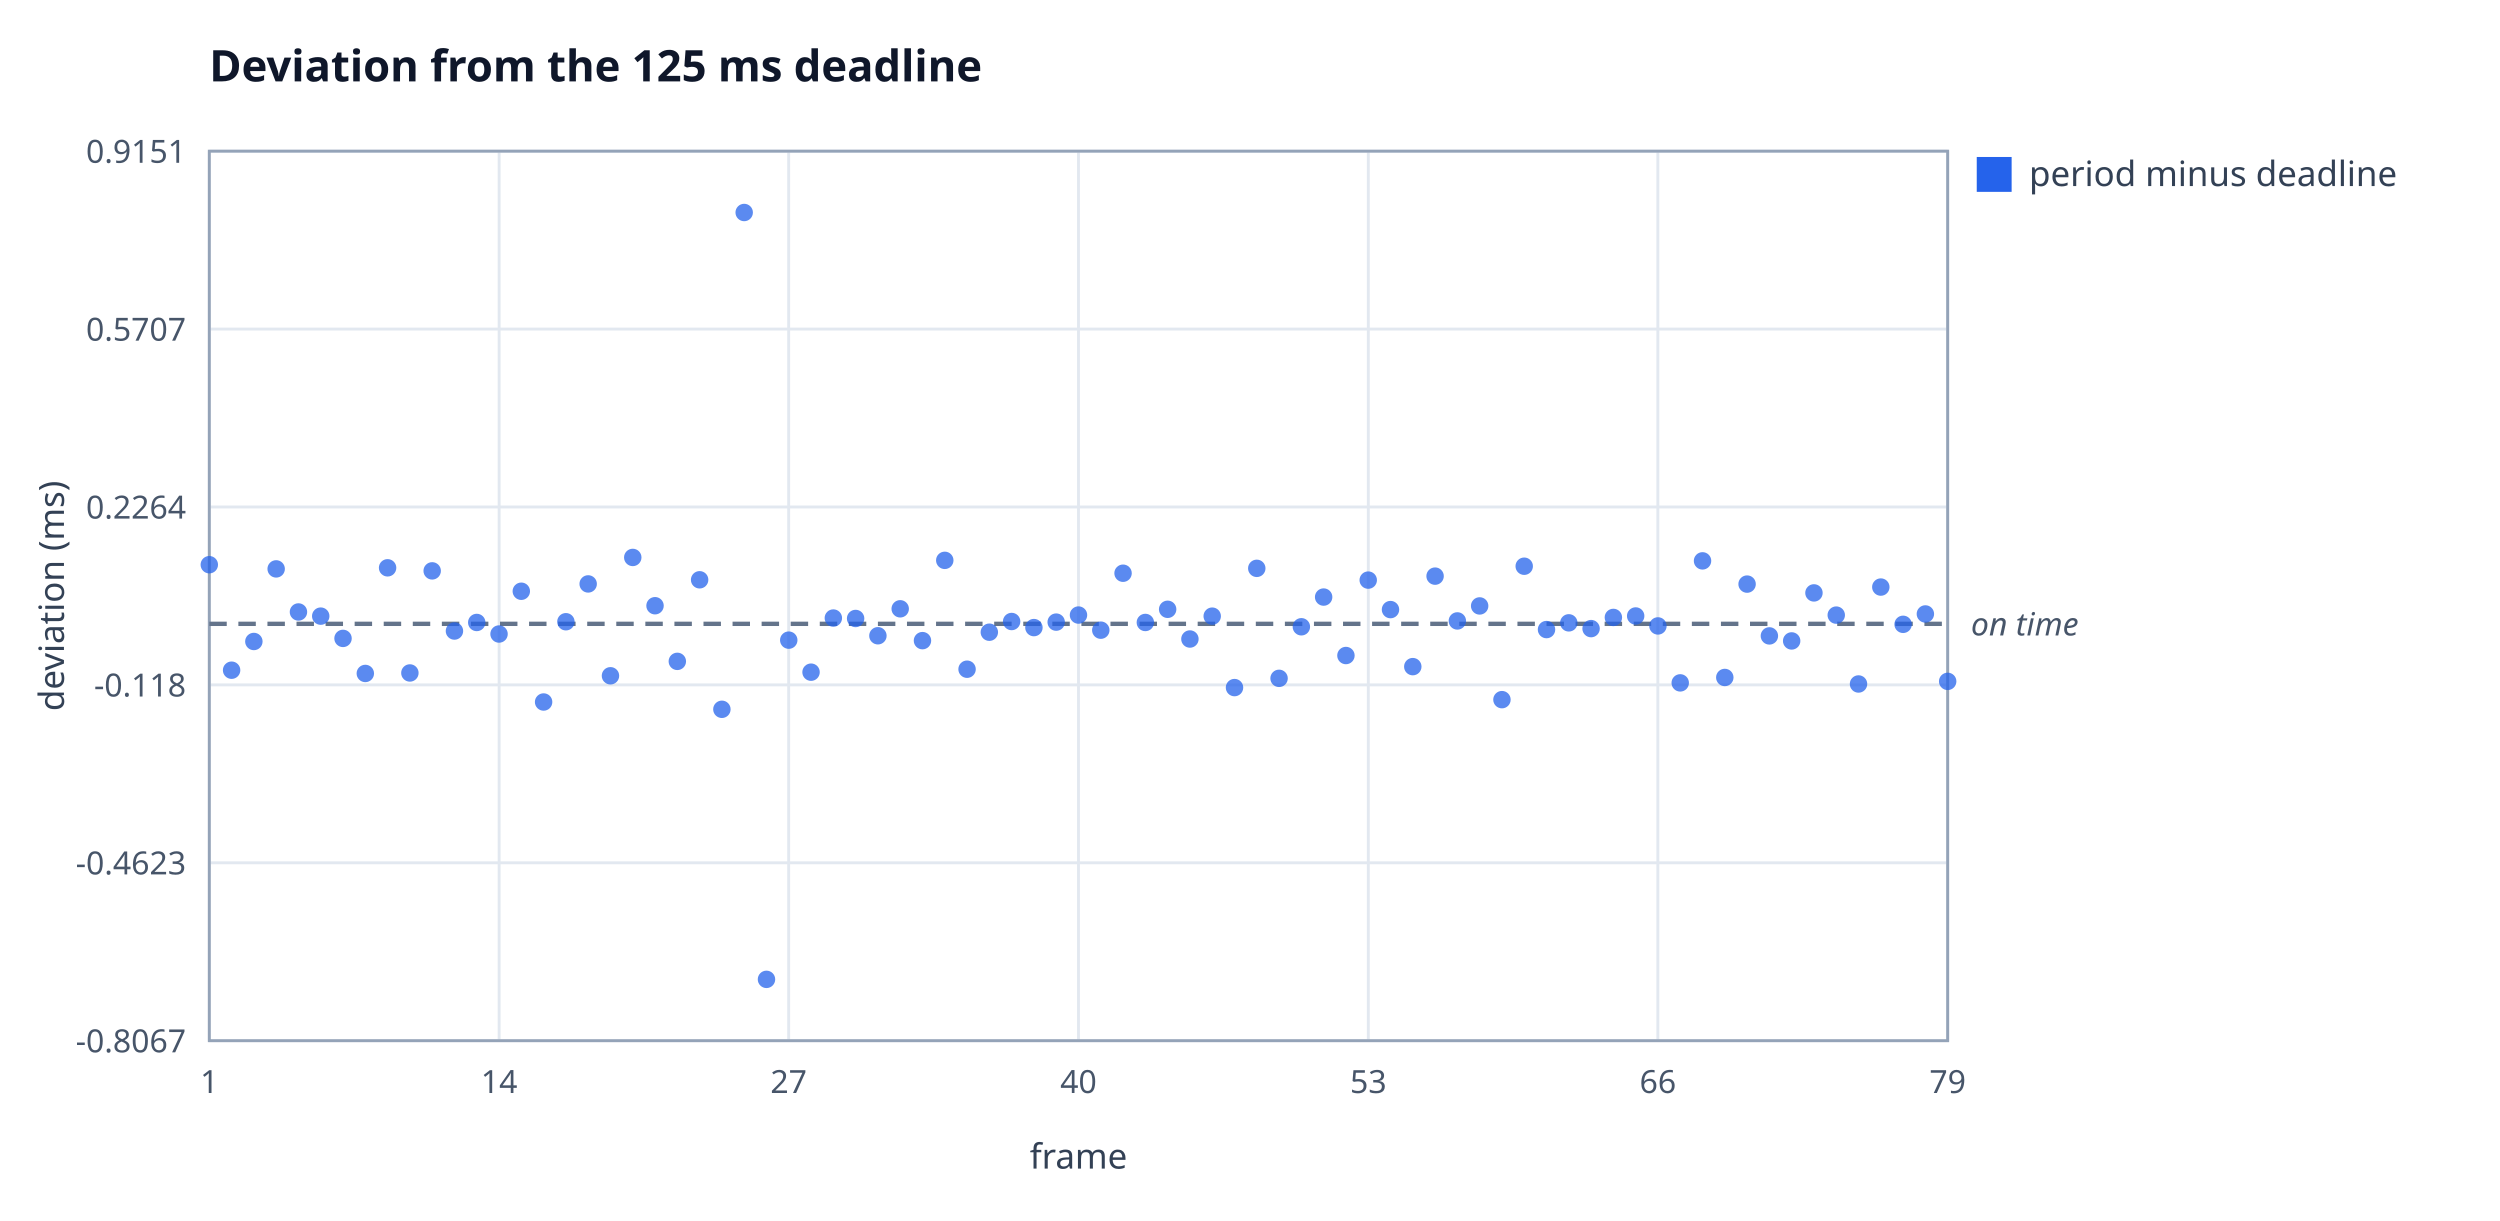
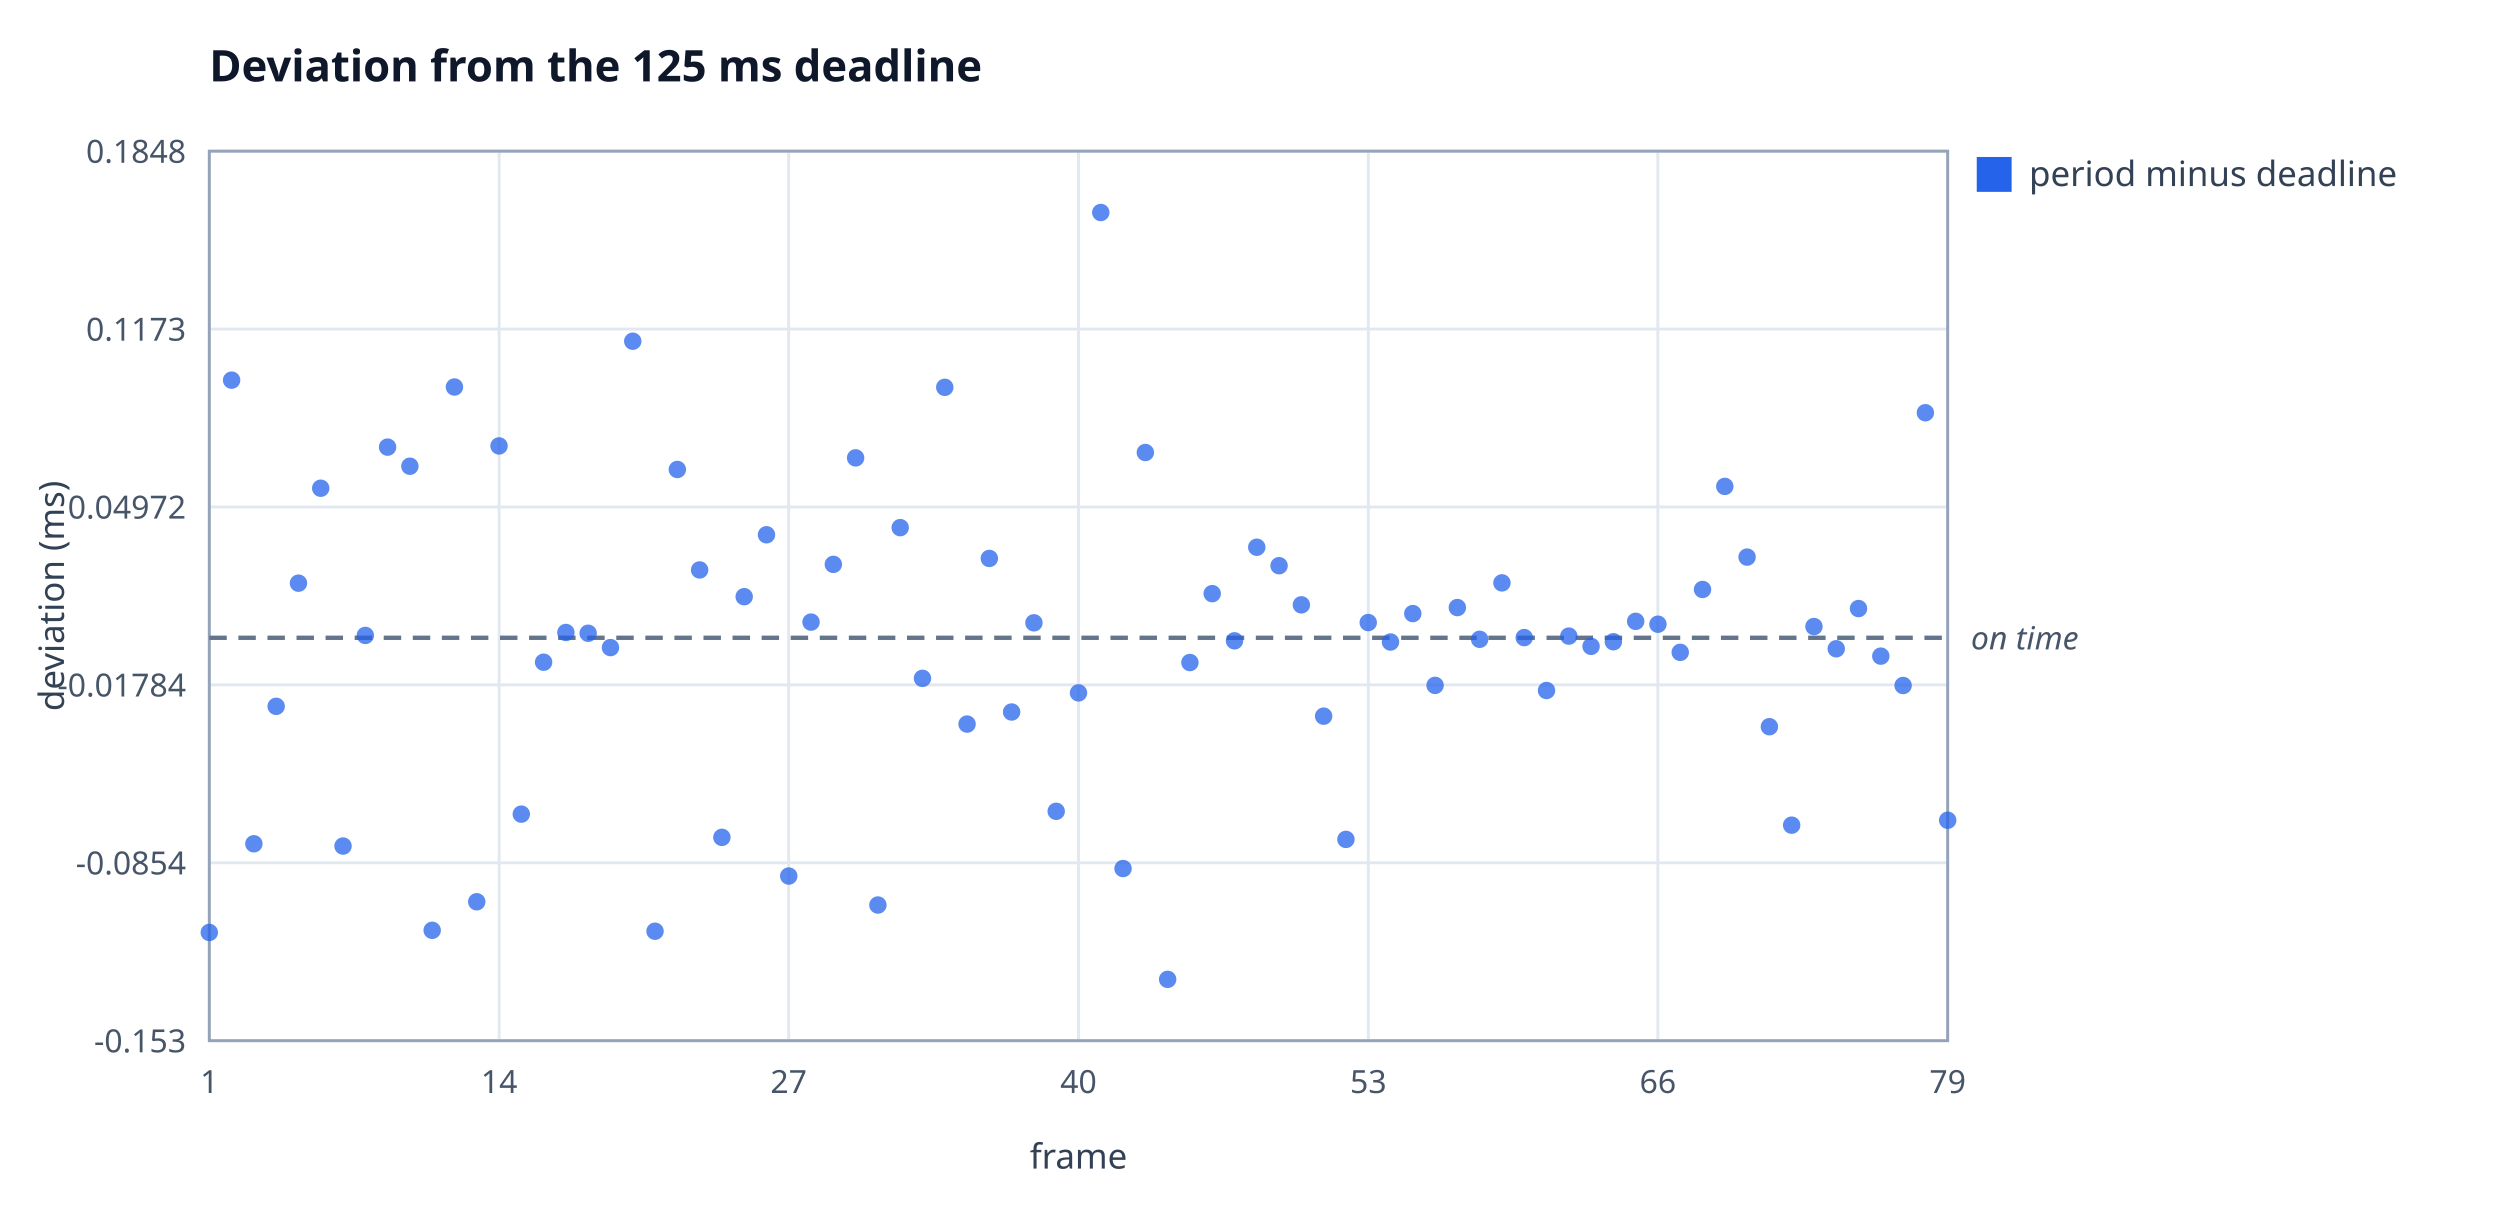
<svg xmlns="http://www.w3.org/2000/svg" viewBox="0 0 860 420" width="860" height="420" role="img" aria-label="Deviation from the 125 ms deadline">
  <style>
  .bg{fill:#ffffff}
  .frame{stroke:#94a3b8;stroke-width:1;fill:none}
  .grid{stroke:#e2e8f0;stroke-width:1}
  .tick{fill:#475569;font:11px sans-serif}
  .axis{fill:#334155;font:12px sans-serif}
  .title{fill:#0f172a;font:bold 15px sans-serif}
  .rule{stroke:#64748b;stroke-width:1.5;stroke-dasharray:6 4}
  .rulelab{fill:#475569;font:italic 11px sans-serif}
  .legend{fill:#334155;font:12px sans-serif}
  @media (prefers-color-scheme: dark){
    .bg{fill:#0b1120}
    .frame{stroke:#475569}
    .grid{stroke:#1e293b}
    .tick{fill:#94a3b8}
    .axis{fill:#cbd5e1}
    .title{fill:#f1f5f9}
    .rule{stroke:#94a3b8}
    .rulelab{fill:#94a3b8}
    .legend{fill:#cbd5e1}
  }
</style>
  <rect class="bg" x="0" y="0" width="860" height="420" />
  <text class="title" x="72.0" y="28">Deviation from the 125 ms deadline</text>
  <line class="grid" x1="72.0" y1="358.0" x2="670.0" y2="358.0" />
-   <text class="tick" x="64.0" y="362.0" text-anchor="end">-0.8067</text>
+   <text class="tick" x="64.0" y="362.0" text-anchor="end">-0.153</text>
  <line class="grid" x1="72.0" y1="296.8" x2="670.0" y2="296.8" />
-   <text class="tick" x="64.0" y="300.8" text-anchor="end">-0.4623</text>
+   <text class="tick" x="64.0" y="300.8" text-anchor="end">-0.0854</text>
  <line class="grid" x1="72.0" y1="235.6" x2="670.0" y2="235.6" />
-   <text class="tick" x="64.0" y="239.6" text-anchor="end">-0.118</text>
+   <text class="tick" x="64.0" y="239.6" text-anchor="end">-0.01784</text>
  <line class="grid" x1="72.0" y1="174.4" x2="670.0" y2="174.4" />
-   <text class="tick" x="64.0" y="178.4" text-anchor="end">0.2264</text>
+   <text class="tick" x="64.0" y="178.4" text-anchor="end">0.04972</text>
  <line class="grid" x1="72.0" y1="113.2" x2="670.0" y2="113.2" />
-   <text class="tick" x="64.0" y="117.2" text-anchor="end">0.5707</text>
+   <text class="tick" x="64.0" y="117.2" text-anchor="end">0.1173</text>
  <line class="grid" x1="72.0" y1="52.0" x2="670.0" y2="52.0" />
-   <text class="tick" x="64.0" y="56.0" text-anchor="end">0.9151</text>
+   <text class="tick" x="64.0" y="56.0" text-anchor="end">0.1848</text>
  <line class="grid" x1="72.0" y1="52.0" x2="72.0" y2="358.0" />
  <text class="tick" x="72.0" y="376.0" text-anchor="middle">1</text>
  <line class="grid" x1="171.7" y1="52.0" x2="171.7" y2="358.0" />
  <text class="tick" x="171.7" y="376.0" text-anchor="middle">14</text>
  <line class="grid" x1="271.3" y1="52.0" x2="271.3" y2="358.0" />
  <text class="tick" x="271.3" y="376.0" text-anchor="middle">27</text>
  <line class="grid" x1="371.0" y1="52.0" x2="371.0" y2="358.0" />
  <text class="tick" x="371.0" y="376.0" text-anchor="middle">40</text>
  <line class="grid" x1="470.7" y1="52.0" x2="470.7" y2="358.0" />
  <text class="tick" x="470.7" y="376.0" text-anchor="middle">53</text>
  <line class="grid" x1="570.3" y1="52.0" x2="570.3" y2="358.0" />
  <text class="tick" x="570.3" y="376.0" text-anchor="middle">66</text>
  <line class="grid" x1="670.0" y1="52.0" x2="670.0" y2="358.0" />
  <text class="tick" x="670.0" y="376.0" text-anchor="middle">79</text>
  <rect class="frame" x="72.0" y="52.0" width="598.0" height="306.0" />
  <text class="axis" x="371.0" y="402.0" text-anchor="middle">frame</text>
  <text class="axis" x="22.0" y="205.0" text-anchor="middle" transform="rotate(-90 22.0 205.0)">deviation (ms)</text>
-   <line class="rule" x1="72.0" y1="214.6" x2="670.0" y2="214.6" />
-   <text class="rulelab" x="678.0" y="218.6">on time</text>
-   <circle cx="72.00" cy="194.26" r="3" fill="#2563eb" fill-opacity="0.75" />
-   <circle cx="79.67" cy="230.55" r="3" fill="#2563eb" fill-opacity="0.75" />
-   <circle cx="87.33" cy="220.67" r="3" fill="#2563eb" fill-opacity="0.75" />
-   <circle cx="95.00" cy="195.70" r="3" fill="#2563eb" fill-opacity="0.75" />
-   <circle cx="102.67" cy="210.52" r="3" fill="#2563eb" fill-opacity="0.75" />
-   <circle cx="110.33" cy="211.95" r="3" fill="#2563eb" fill-opacity="0.75" />
-   <circle cx="118.00" cy="219.61" r="3" fill="#2563eb" fill-opacity="0.75" />
-   <circle cx="125.67" cy="231.67" r="3" fill="#2563eb" fill-opacity="0.75" />
-   <circle cx="133.33" cy="195.33" r="3" fill="#2563eb" fill-opacity="0.75" />
-   <circle cx="141.00" cy="231.50" r="3" fill="#2563eb" fill-opacity="0.75" />
-   <circle cx="148.67" cy="196.38" r="3" fill="#2563eb" fill-opacity="0.75" />
-   <circle cx="156.33" cy="217.07" r="3" fill="#2563eb" fill-opacity="0.75" />
-   <circle cx="164.00" cy="214.13" r="3" fill="#2563eb" fill-opacity="0.75" />
-   <circle cx="171.67" cy="218.10" r="3" fill="#2563eb" fill-opacity="0.75" />
-   <circle cx="179.33" cy="203.39" r="3" fill="#2563eb" fill-opacity="0.75" />
-   <circle cx="187.00" cy="241.49" r="3" fill="#2563eb" fill-opacity="0.75" />
-   <circle cx="194.67" cy="213.88" r="3" fill="#2563eb" fill-opacity="0.75" />
-   <circle cx="202.33" cy="200.87" r="3" fill="#2563eb" fill-opacity="0.75" />
-   <circle cx="210.00" cy="232.47" r="3" fill="#2563eb" fill-opacity="0.75" />
-   <circle cx="217.67" cy="191.76" r="3" fill="#2563eb" fill-opacity="0.75" />
-   <circle cx="225.33" cy="208.37" r="3" fill="#2563eb" fill-opacity="0.75" />
-   <circle cx="233.00" cy="227.51" r="3" fill="#2563eb" fill-opacity="0.75" />
-   <circle cx="240.67" cy="199.45" r="3" fill="#2563eb" fill-opacity="0.75" />
-   <circle cx="248.33" cy="244.00" r="3" fill="#2563eb" fill-opacity="0.75" />
-   <circle cx="256.00" cy="73.10" r="3" fill="#2563eb" fill-opacity="0.75" />
-   <circle cx="263.67" cy="336.90" r="3" fill="#2563eb" fill-opacity="0.75" />
-   <circle cx="271.33" cy="220.21" r="3" fill="#2563eb" fill-opacity="0.75" />
-   <circle cx="279.00" cy="231.23" r="3" fill="#2563eb" fill-opacity="0.75" />
-   <circle cx="286.67" cy="212.61" r="3" fill="#2563eb" fill-opacity="0.75" />
-   <circle cx="294.33" cy="212.76" r="3" fill="#2563eb" fill-opacity="0.75" />
-   <circle cx="302.00" cy="218.70" r="3" fill="#2563eb" fill-opacity="0.75" />
-   <circle cx="309.67" cy="209.43" r="3" fill="#2563eb" fill-opacity="0.75" />
-   <circle cx="317.33" cy="220.38" r="3" fill="#2563eb" fill-opacity="0.75" />
-   <circle cx="325.00" cy="192.76" r="3" fill="#2563eb" fill-opacity="0.75" />
-   <circle cx="332.67" cy="230.21" r="3" fill="#2563eb" fill-opacity="0.75" />
-   <circle cx="340.33" cy="217.48" r="3" fill="#2563eb" fill-opacity="0.75" />
-   <circle cx="348.00" cy="213.80" r="3" fill="#2563eb" fill-opacity="0.75" />
-   <circle cx="355.67" cy="215.89" r="3" fill="#2563eb" fill-opacity="0.75" />
-   <circle cx="363.33" cy="214.01" r="3" fill="#2563eb" fill-opacity="0.75" />
-   <circle cx="371.00" cy="211.58" r="3" fill="#2563eb" fill-opacity="0.75" />
-   <circle cx="378.67" cy="216.78" r="3" fill="#2563eb" fill-opacity="0.75" />
-   <circle cx="386.33" cy="197.19" r="3" fill="#2563eb" fill-opacity="0.75" />
-   <circle cx="394.00" cy="214.13" r="3" fill="#2563eb" fill-opacity="0.75" />
-   <circle cx="401.67" cy="209.60" r="3" fill="#2563eb" fill-opacity="0.75" />
-   <circle cx="409.33" cy="219.82" r="3" fill="#2563eb" fill-opacity="0.75" />
-   <circle cx="417.00" cy="211.96" r="3" fill="#2563eb" fill-opacity="0.75" />
-   <circle cx="424.67" cy="236.53" r="3" fill="#2563eb" fill-opacity="0.75" />
-   <circle cx="432.33" cy="195.51" r="3" fill="#2563eb" fill-opacity="0.75" />
-   <circle cx="440.00" cy="233.35" r="3" fill="#2563eb" fill-opacity="0.75" />
-   <circle cx="447.67" cy="215.61" r="3" fill="#2563eb" fill-opacity="0.75" />
-   <circle cx="455.33" cy="205.39" r="3" fill="#2563eb" fill-opacity="0.75" />
-   <circle cx="463.00" cy="225.50" r="3" fill="#2563eb" fill-opacity="0.75" />
-   <circle cx="470.67" cy="199.56" r="3" fill="#2563eb" fill-opacity="0.75" />
-   <circle cx="478.33" cy="209.70" r="3" fill="#2563eb" fill-opacity="0.75" />
-   <circle cx="486.00" cy="229.32" r="3" fill="#2563eb" fill-opacity="0.75" />
-   <circle cx="493.67" cy="198.19" r="3" fill="#2563eb" fill-opacity="0.75" />
-   <circle cx="501.33" cy="213.60" r="3" fill="#2563eb" fill-opacity="0.75" />
-   <circle cx="509.00" cy="208.44" r="3" fill="#2563eb" fill-opacity="0.75" />
-   <circle cx="516.67" cy="240.68" r="3" fill="#2563eb" fill-opacity="0.75" />
-   <circle cx="524.33" cy="194.78" r="3" fill="#2563eb" fill-opacity="0.75" />
-   <circle cx="532.00" cy="216.57" r="3" fill="#2563eb" fill-opacity="0.75" />
-   <circle cx="539.67" cy="214.26" r="3" fill="#2563eb" fill-opacity="0.75" />
-   <circle cx="547.33" cy="216.24" r="3" fill="#2563eb" fill-opacity="0.75" />
-   <circle cx="555.00" cy="212.40" r="3" fill="#2563eb" fill-opacity="0.75" />
-   <circle cx="562.67" cy="211.90" r="3" fill="#2563eb" fill-opacity="0.75" />
-   <circle cx="570.33" cy="215.32" r="3" fill="#2563eb" fill-opacity="0.75" />
-   <circle cx="578.00" cy="234.91" r="3" fill="#2563eb" fill-opacity="0.75" />
-   <circle cx="585.67" cy="192.94" r="3" fill="#2563eb" fill-opacity="0.75" />
-   <circle cx="593.33" cy="233.05" r="3" fill="#2563eb" fill-opacity="0.75" />
-   <circle cx="601.00" cy="200.93" r="3" fill="#2563eb" fill-opacity="0.75" />
-   <circle cx="608.67" cy="218.75" r="3" fill="#2563eb" fill-opacity="0.75" />
-   <circle cx="616.33" cy="220.48" r="3" fill="#2563eb" fill-opacity="0.75" />
-   <circle cx="624.00" cy="203.96" r="3" fill="#2563eb" fill-opacity="0.75" />
-   <circle cx="631.67" cy="211.60" r="3" fill="#2563eb" fill-opacity="0.75" />
-   <circle cx="639.33" cy="235.29" r="3" fill="#2563eb" fill-opacity="0.75" />
-   <circle cx="647.00" cy="201.95" r="3" fill="#2563eb" fill-opacity="0.75" />
-   <circle cx="654.67" cy="214.77" r="3" fill="#2563eb" fill-opacity="0.75" />
-   <circle cx="662.33" cy="211.20" r="3" fill="#2563eb" fill-opacity="0.75" />
-   <circle cx="670.00" cy="234.39" r="3" fill="#2563eb" fill-opacity="0.75" />
+   <line class="rule" x1="72.0" y1="219.4" x2="670.0" y2="219.4" />
+   <text class="rulelab" x="678.0" y="223.4">on time</text>
+   <circle cx="72.00" cy="320.76" r="3" fill="#2563eb" fill-opacity="0.75" />
+   <circle cx="79.67" cy="130.77" r="3" fill="#2563eb" fill-opacity="0.75" />
+   <circle cx="87.33" cy="290.26" r="3" fill="#2563eb" fill-opacity="0.75" />
+   <circle cx="95.00" cy="242.98" r="3" fill="#2563eb" fill-opacity="0.75" />
+   <circle cx="102.67" cy="200.61" r="3" fill="#2563eb" fill-opacity="0.75" />
+   <circle cx="110.33" cy="167.95" r="3" fill="#2563eb" fill-opacity="0.75" />
+   <circle cx="118.00" cy="291.04" r="3" fill="#2563eb" fill-opacity="0.75" />
+   <circle cx="125.67" cy="218.59" r="3" fill="#2563eb" fill-opacity="0.75" />
+   <circle cx="133.33" cy="153.81" r="3" fill="#2563eb" fill-opacity="0.75" />
+   <circle cx="141.00" cy="160.38" r="3" fill="#2563eb" fill-opacity="0.75" />
+   <circle cx="148.67" cy="320.03" r="3" fill="#2563eb" fill-opacity="0.75" />
+   <circle cx="156.33" cy="133.13" r="3" fill="#2563eb" fill-opacity="0.75" />
+   <circle cx="164.00" cy="310.21" r="3" fill="#2563eb" fill-opacity="0.75" />
+   <circle cx="171.67" cy="153.40" r="3" fill="#2563eb" fill-opacity="0.75" />
+   <circle cx="179.33" cy="280.06" r="3" fill="#2563eb" fill-opacity="0.75" />
+   <circle cx="187.00" cy="227.80" r="3" fill="#2563eb" fill-opacity="0.75" />
+   <circle cx="194.67" cy="217.58" r="3" fill="#2563eb" fill-opacity="0.75" />
+   <circle cx="202.33" cy="217.84" r="3" fill="#2563eb" fill-opacity="0.75" />
+   <circle cx="210.00" cy="222.77" r="3" fill="#2563eb" fill-opacity="0.75" />
+   <circle cx="217.67" cy="117.38" r="3" fill="#2563eb" fill-opacity="0.75" />
+   <circle cx="225.33" cy="320.34" r="3" fill="#2563eb" fill-opacity="0.75" />
+   <circle cx="233.00" cy="161.50" r="3" fill="#2563eb" fill-opacity="0.75" />
+   <circle cx="240.67" cy="196.06" r="3" fill="#2563eb" fill-opacity="0.75" />
+   <circle cx="248.33" cy="288.05" r="3" fill="#2563eb" fill-opacity="0.75" />
+   <circle cx="256.00" cy="205.26" r="3" fill="#2563eb" fill-opacity="0.75" />
+   <circle cx="263.67" cy="183.96" r="3" fill="#2563eb" fill-opacity="0.75" />
+   <circle cx="271.33" cy="301.36" r="3" fill="#2563eb" fill-opacity="0.75" />
+   <circle cx="279.00" cy="214.00" r="3" fill="#2563eb" fill-opacity="0.75" />
+   <circle cx="286.67" cy="194.14" r="3" fill="#2563eb" fill-opacity="0.75" />
+   <circle cx="294.33" cy="157.51" r="3" fill="#2563eb" fill-opacity="0.75" />
+   <circle cx="302.00" cy="311.33" r="3" fill="#2563eb" fill-opacity="0.75" />
+   <circle cx="309.67" cy="181.51" r="3" fill="#2563eb" fill-opacity="0.75" />
+   <circle cx="317.33" cy="233.35" r="3" fill="#2563eb" fill-opacity="0.75" />
+   <circle cx="325.00" cy="133.24" r="3" fill="#2563eb" fill-opacity="0.75" />
+   <circle cx="332.67" cy="249.08" r="3" fill="#2563eb" fill-opacity="0.75" />
+   <circle cx="340.33" cy="192.10" r="3" fill="#2563eb" fill-opacity="0.75" />
+   <circle cx="348.00" cy="244.93" r="3" fill="#2563eb" fill-opacity="0.75" />
+   <circle cx="355.67" cy="214.25" r="3" fill="#2563eb" fill-opacity="0.75" />
+   <circle cx="363.33" cy="279.09" r="3" fill="#2563eb" fill-opacity="0.75" />
+   <circle cx="371.00" cy="238.35" r="3" fill="#2563eb" fill-opacity="0.75" />
+   <circle cx="378.67" cy="73.10" r="3" fill="#2563eb" fill-opacity="0.75" />
+   <circle cx="386.33" cy="298.78" r="3" fill="#2563eb" fill-opacity="0.75" />
+   <circle cx="394.00" cy="155.66" r="3" fill="#2563eb" fill-opacity="0.75" />
+   <circle cx="401.67" cy="336.90" r="3" fill="#2563eb" fill-opacity="0.75" />
+   <circle cx="409.33" cy="227.91" r="3" fill="#2563eb" fill-opacity="0.75" />
+   <circle cx="417.00" cy="204.21" r="3" fill="#2563eb" fill-opacity="0.75" />
+   <circle cx="424.67" cy="220.44" r="3" fill="#2563eb" fill-opacity="0.75" />
+   <circle cx="432.33" cy="188.25" r="3" fill="#2563eb" fill-opacity="0.75" />
+   <circle cx="440.00" cy="194.60" r="3" fill="#2563eb" fill-opacity="0.75" />
+   <circle cx="447.67" cy="208.07" r="3" fill="#2563eb" fill-opacity="0.75" />
+   <circle cx="455.33" cy="246.36" r="3" fill="#2563eb" fill-opacity="0.75" />
+   <circle cx="463.00" cy="288.75" r="3" fill="#2563eb" fill-opacity="0.75" />
+   <circle cx="470.67" cy="214.16" r="3" fill="#2563eb" fill-opacity="0.75" />
+   <circle cx="478.33" cy="220.85" r="3" fill="#2563eb" fill-opacity="0.75" />
+   <circle cx="486.00" cy="211.07" r="3" fill="#2563eb" fill-opacity="0.75" />
+   <circle cx="493.67" cy="235.77" r="3" fill="#2563eb" fill-opacity="0.75" />
+   <circle cx="501.33" cy="209.00" r="3" fill="#2563eb" fill-opacity="0.75" />
+   <circle cx="509.00" cy="219.92" r="3" fill="#2563eb" fill-opacity="0.75" />
+   <circle cx="516.67" cy="200.51" r="3" fill="#2563eb" fill-opacity="0.75" />
+   <circle cx="524.33" cy="219.33" r="3" fill="#2563eb" fill-opacity="0.75" />
+   <circle cx="532.00" cy="237.53" r="3" fill="#2563eb" fill-opacity="0.75" />
+   <circle cx="539.67" cy="218.82" r="3" fill="#2563eb" fill-opacity="0.75" />
+   <circle cx="547.33" cy="222.34" r="3" fill="#2563eb" fill-opacity="0.75" />
+   <circle cx="555.00" cy="220.76" r="3" fill="#2563eb" fill-opacity="0.75" />
+   <circle cx="562.67" cy="213.74" r="3" fill="#2563eb" fill-opacity="0.75" />
+   <circle cx="570.33" cy="214.73" r="3" fill="#2563eb" fill-opacity="0.75" />
+   <circle cx="578.00" cy="224.41" r="3" fill="#2563eb" fill-opacity="0.75" />
+   <circle cx="585.67" cy="202.78" r="3" fill="#2563eb" fill-opacity="0.75" />
+   <circle cx="593.33" cy="167.32" r="3" fill="#2563eb" fill-opacity="0.75" />
+   <circle cx="601.00" cy="191.64" r="3" fill="#2563eb" fill-opacity="0.75" />
+   <circle cx="608.67" cy="249.99" r="3" fill="#2563eb" fill-opacity="0.75" />
+   <circle cx="616.33" cy="283.86" r="3" fill="#2563eb" fill-opacity="0.75" />
+   <circle cx="624.00" cy="215.53" r="3" fill="#2563eb" fill-opacity="0.75" />
+   <circle cx="631.67" cy="223.18" r="3" fill="#2563eb" fill-opacity="0.75" />
+   <circle cx="639.33" cy="209.34" r="3" fill="#2563eb" fill-opacity="0.75" />
+   <circle cx="647.00" cy="225.71" r="3" fill="#2563eb" fill-opacity="0.75" />
+   <circle cx="654.67" cy="235.81" r="3" fill="#2563eb" fill-opacity="0.75" />
+   <circle cx="662.33" cy="141.98" r="3" fill="#2563eb" fill-opacity="0.75" />
+   <circle cx="670.00" cy="282.17" r="3" fill="#2563eb" fill-opacity="0.75" />
  <rect x="680.0" y="54.0" width="12" height="12" fill="#2563eb" />
  <text class="legend" x="698.0" y="64.0">period minus deadline</text>
</svg>
